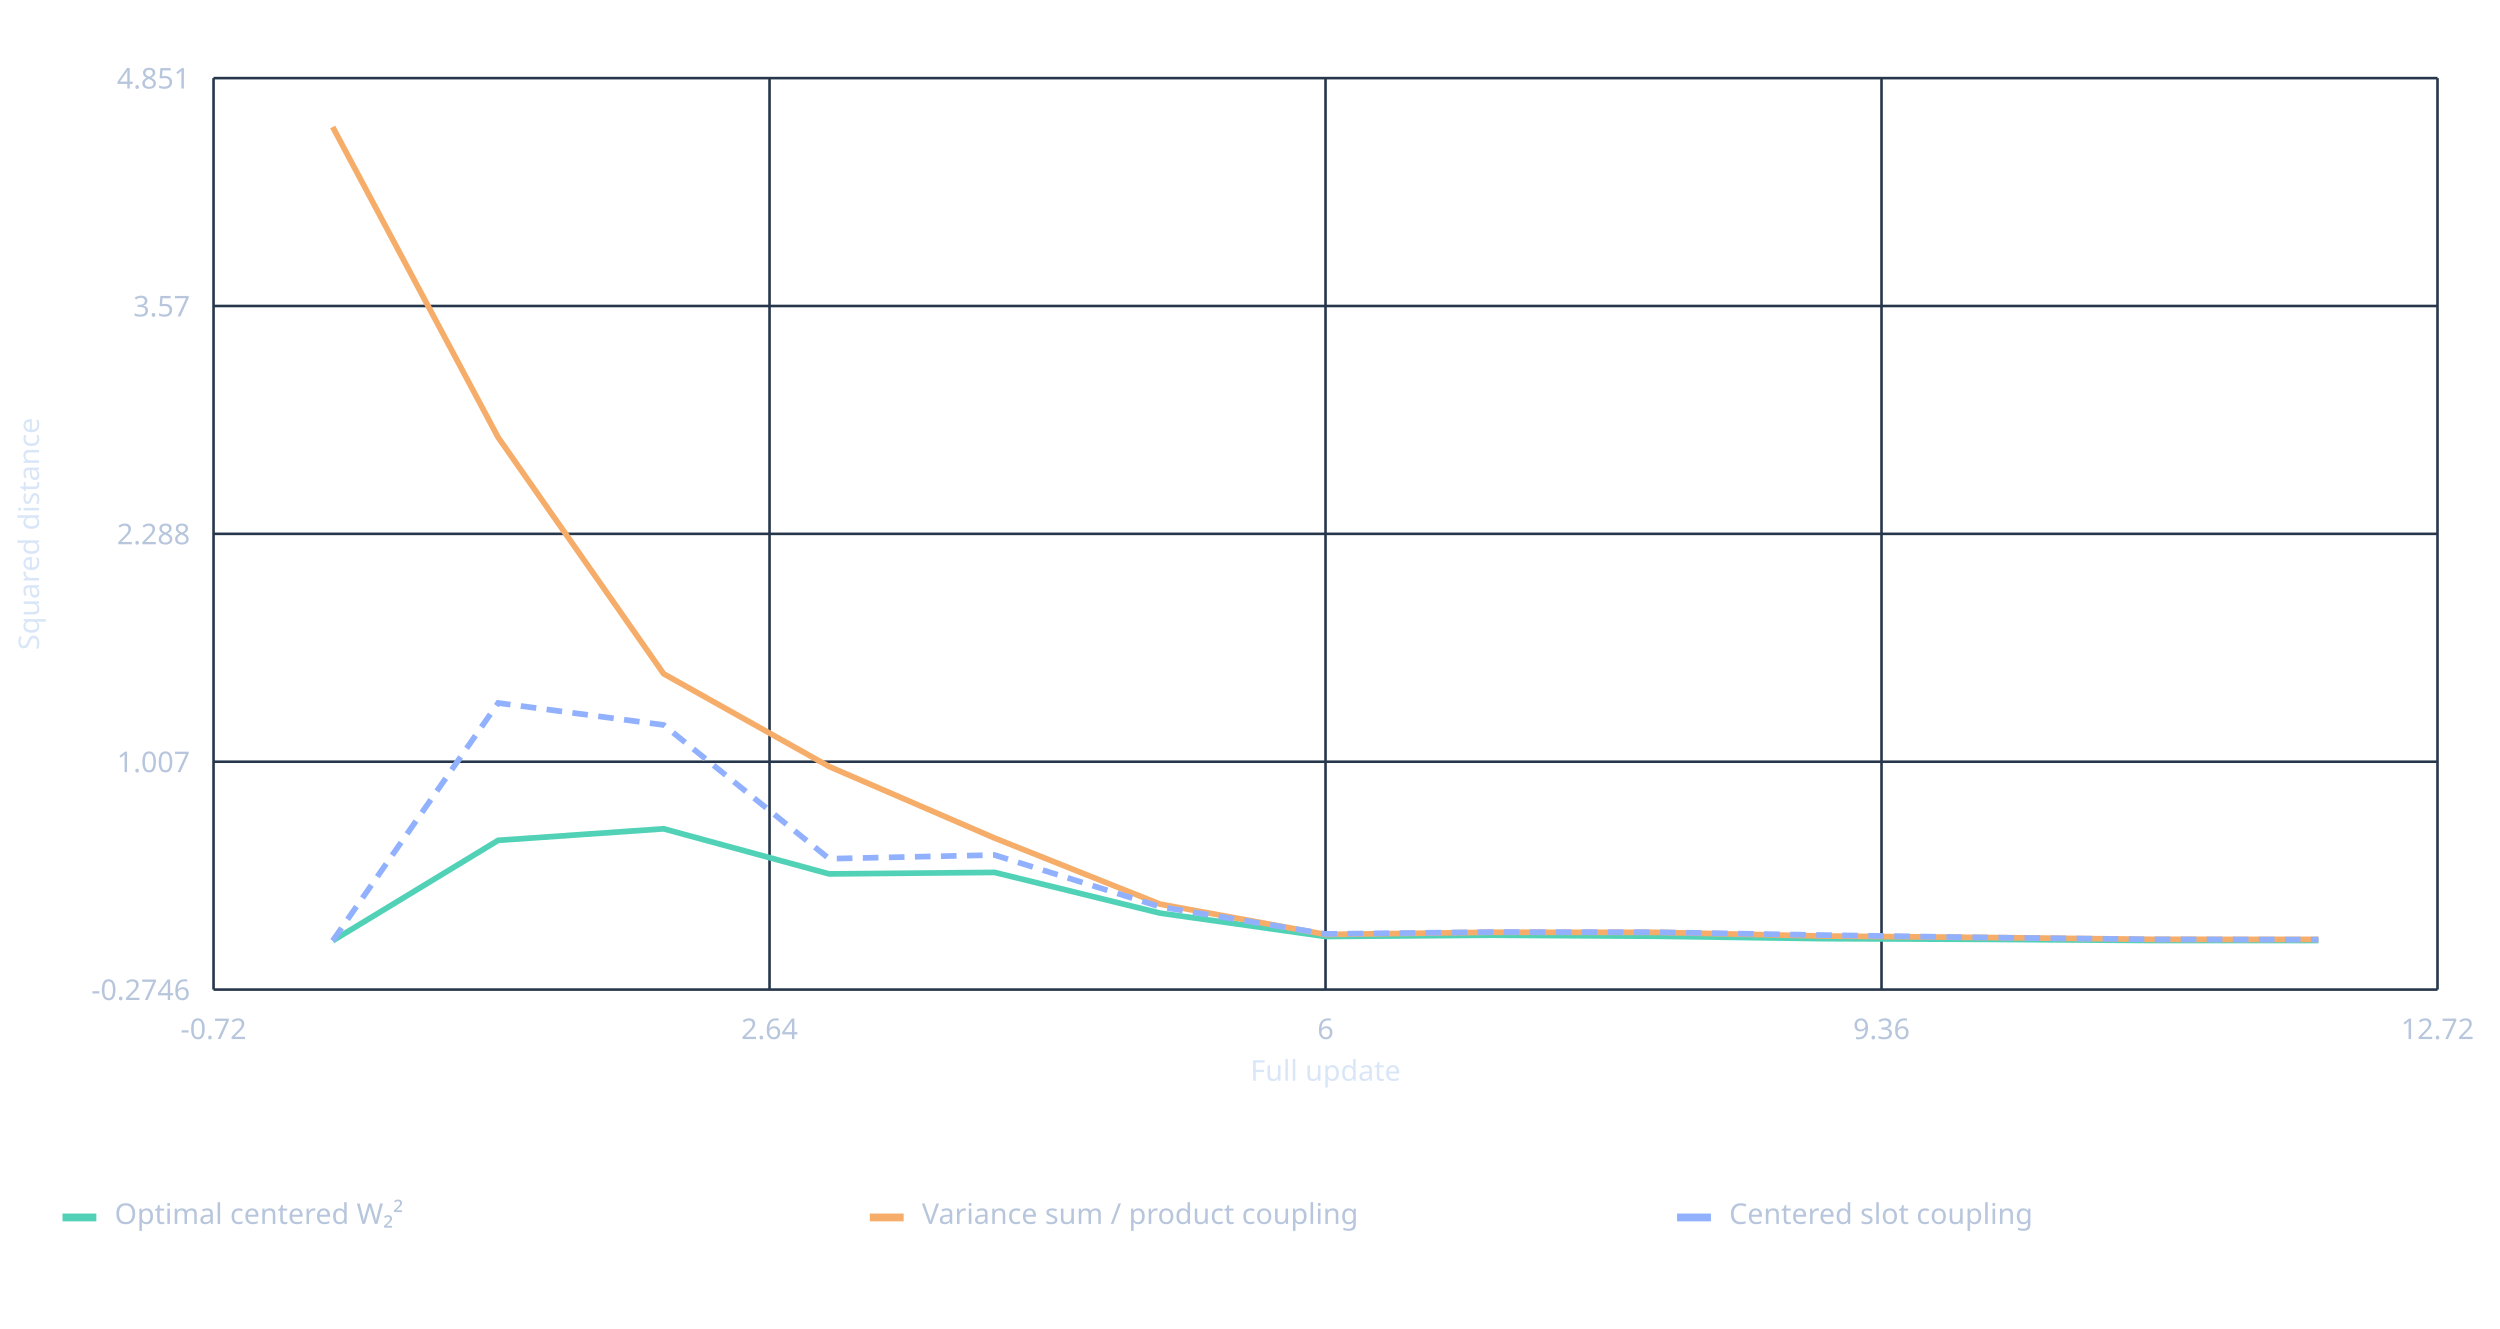
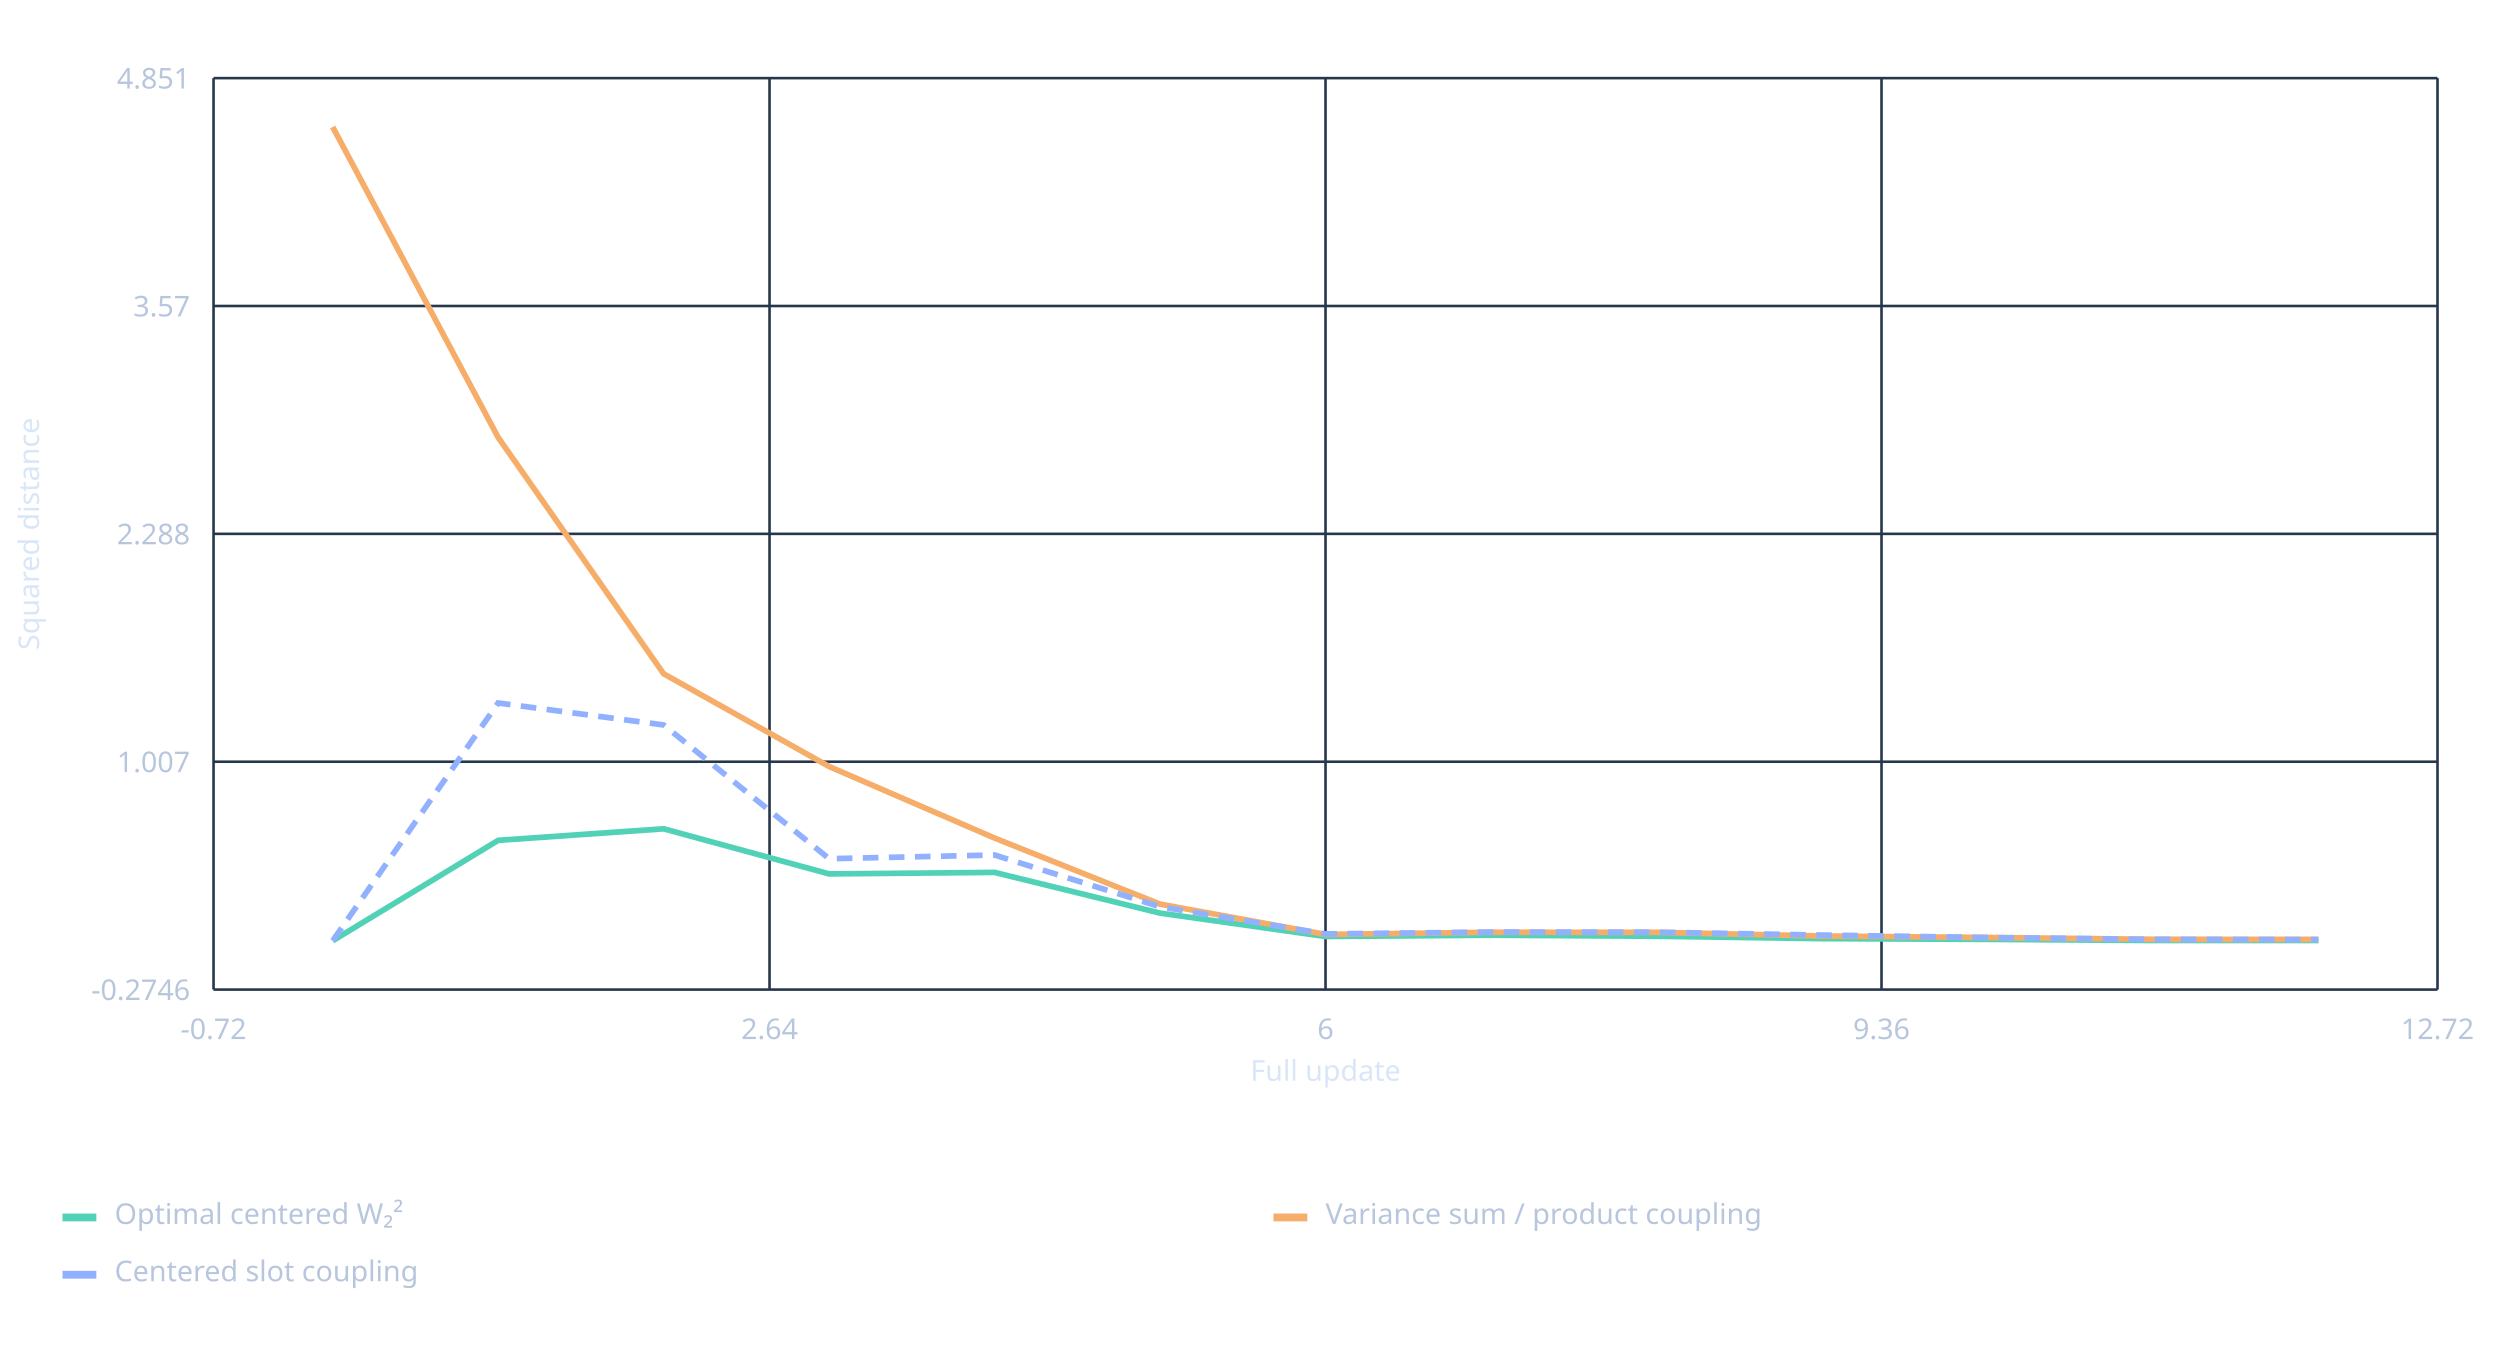
- <svg xmlns="http://www.w3.org/2000/svg" viewBox="0 0 960 510" role="img" aria-label="Exact centered transport and variance envelope" style="width:100%;height:auto;background:#101b2c">
+ <svg xmlns="http://www.w3.org/2000/svg" viewBox="0 0 960 524" role="img" aria-label="Exact centered transport and variance envelope" style="width:100%;height:auto;background:#101b2c">
  <g font-family="system-ui,sans-serif" font-size="11" fill="#b7c6dc">
    <path d="M82 30V380 M82 380H936" stroke="#26364b" fill="none" />
    <text x="82" y="399" text-anchor="middle">-0.72</text>
    <text x="73" y="384" text-anchor="end">-0.2746</text>
    <path d="M295.5 30V380 M82 292.5H936" stroke="#26364b" fill="none" />
    <text x="295.5" y="399" text-anchor="middle">2.64</text>
    <text x="73" y="296.5" text-anchor="end">1.007</text>
    <path d="M509 30V380 M82 205H936" stroke="#26364b" fill="none" />
    <text x="509" y="399" text-anchor="middle">6</text>
    <text x="73" y="209" text-anchor="end">2.288</text>
    <path d="M722.5 30V380 M82 117.5H936" stroke="#26364b" fill="none" />
    <text x="722.5" y="399" text-anchor="middle">9.36</text>
    <text x="73" y="121.5" text-anchor="end">3.57</text>
    <path d="M936 30V380 M82 30H936" stroke="#26364b" fill="none" />
    <text x="936" y="399" text-anchor="middle">12.72</text>
    <text x="73" y="34" text-anchor="end">4.851</text>
    <svg x="82" y="30" width="854" height="350" viewBox="82 30 854 350" overflow="hidden">
      <path d="M127.750 361.250L191.292 322.689L254.833 318.258L318.375 335.578L381.917 335.006L445.458 350.639L509.000 359.615L572.542 359.118L636.083 359.519L699.625 360.439L763.167 360.714L826.708 361.150L890.250 361.146" stroke="#51d2b7" stroke-width="2.2" fill="none" />
      <path d="M127.750 48.750L191.292 167.972L254.833 258.734L318.375 294.345L381.917 321.821L445.458 347.193L509.000 358.833L572.542 357.993L636.083 358.018L699.625 359.430L763.167 359.997L826.708 360.705L890.250 360.737" stroke="#f5ad69" stroke-width="2.2" fill="none" />
      <path d="M127.750 361.250L191.292 269.944L254.833 278.384L318.375 329.746L381.917 328.322L445.458 348.203L509.000 358.627L572.542 357.916L636.083 357.968L699.625 359.064L763.167 360.013L826.708 360.720L890.250 360.815" stroke="#91b1ff" stroke-width="2.2" fill="none" stroke-dasharray="6 4" />
    </svg>
    <text x="509" y="415" text-anchor="middle" fill="#d9e6f7">Full update</text>
    <text transform="translate(15 205) rotate(-90)" text-anchor="middle" fill="#d9e6f7">Squared distance</text>
  </g>
  <g transform="translate(24 470)">
    <rect width="13" height="3" y="-4" fill="#51d2b7" />
-     <text x="20" fill="#b7c6dc" font-family="system-ui,sans-serif" font-size="11">Optimal centered W₂²</text>
+     <text fill="#b7c6dc" font-family="system-ui,sans-serif" font-size="11">
+       <tspan x="20" dy="0">Optimal centered W₂²</tspan>
+     </text>
  </g>
-   <g transform="translate(334 470)">
+   <g transform="translate(489 470)">
    <rect width="13" height="3" y="-4" fill="#f5ad69" />
-     <text x="20" fill="#b7c6dc" font-family="system-ui,sans-serif" font-size="11">Variance sum / product coupling</text>
+     <text fill="#b7c6dc" font-family="system-ui,sans-serif" font-size="11">
+       <tspan x="20" dy="0">Variance sum / product coupling</tspan>
+     </text>
  </g>
-   <g transform="translate(644 470)">
+   <g transform="translate(24 492)">
    <rect width="13" height="3" y="-4" fill="#91b1ff" />
-     <text x="20" fill="#b7c6dc" font-family="system-ui,sans-serif" font-size="11">Centered slot coupling</text>
+     <text fill="#b7c6dc" font-family="system-ui,sans-serif" font-size="11">
+       <tspan x="20" dy="0">Centered slot coupling</tspan>
+     </text>
  </g>
</svg>
